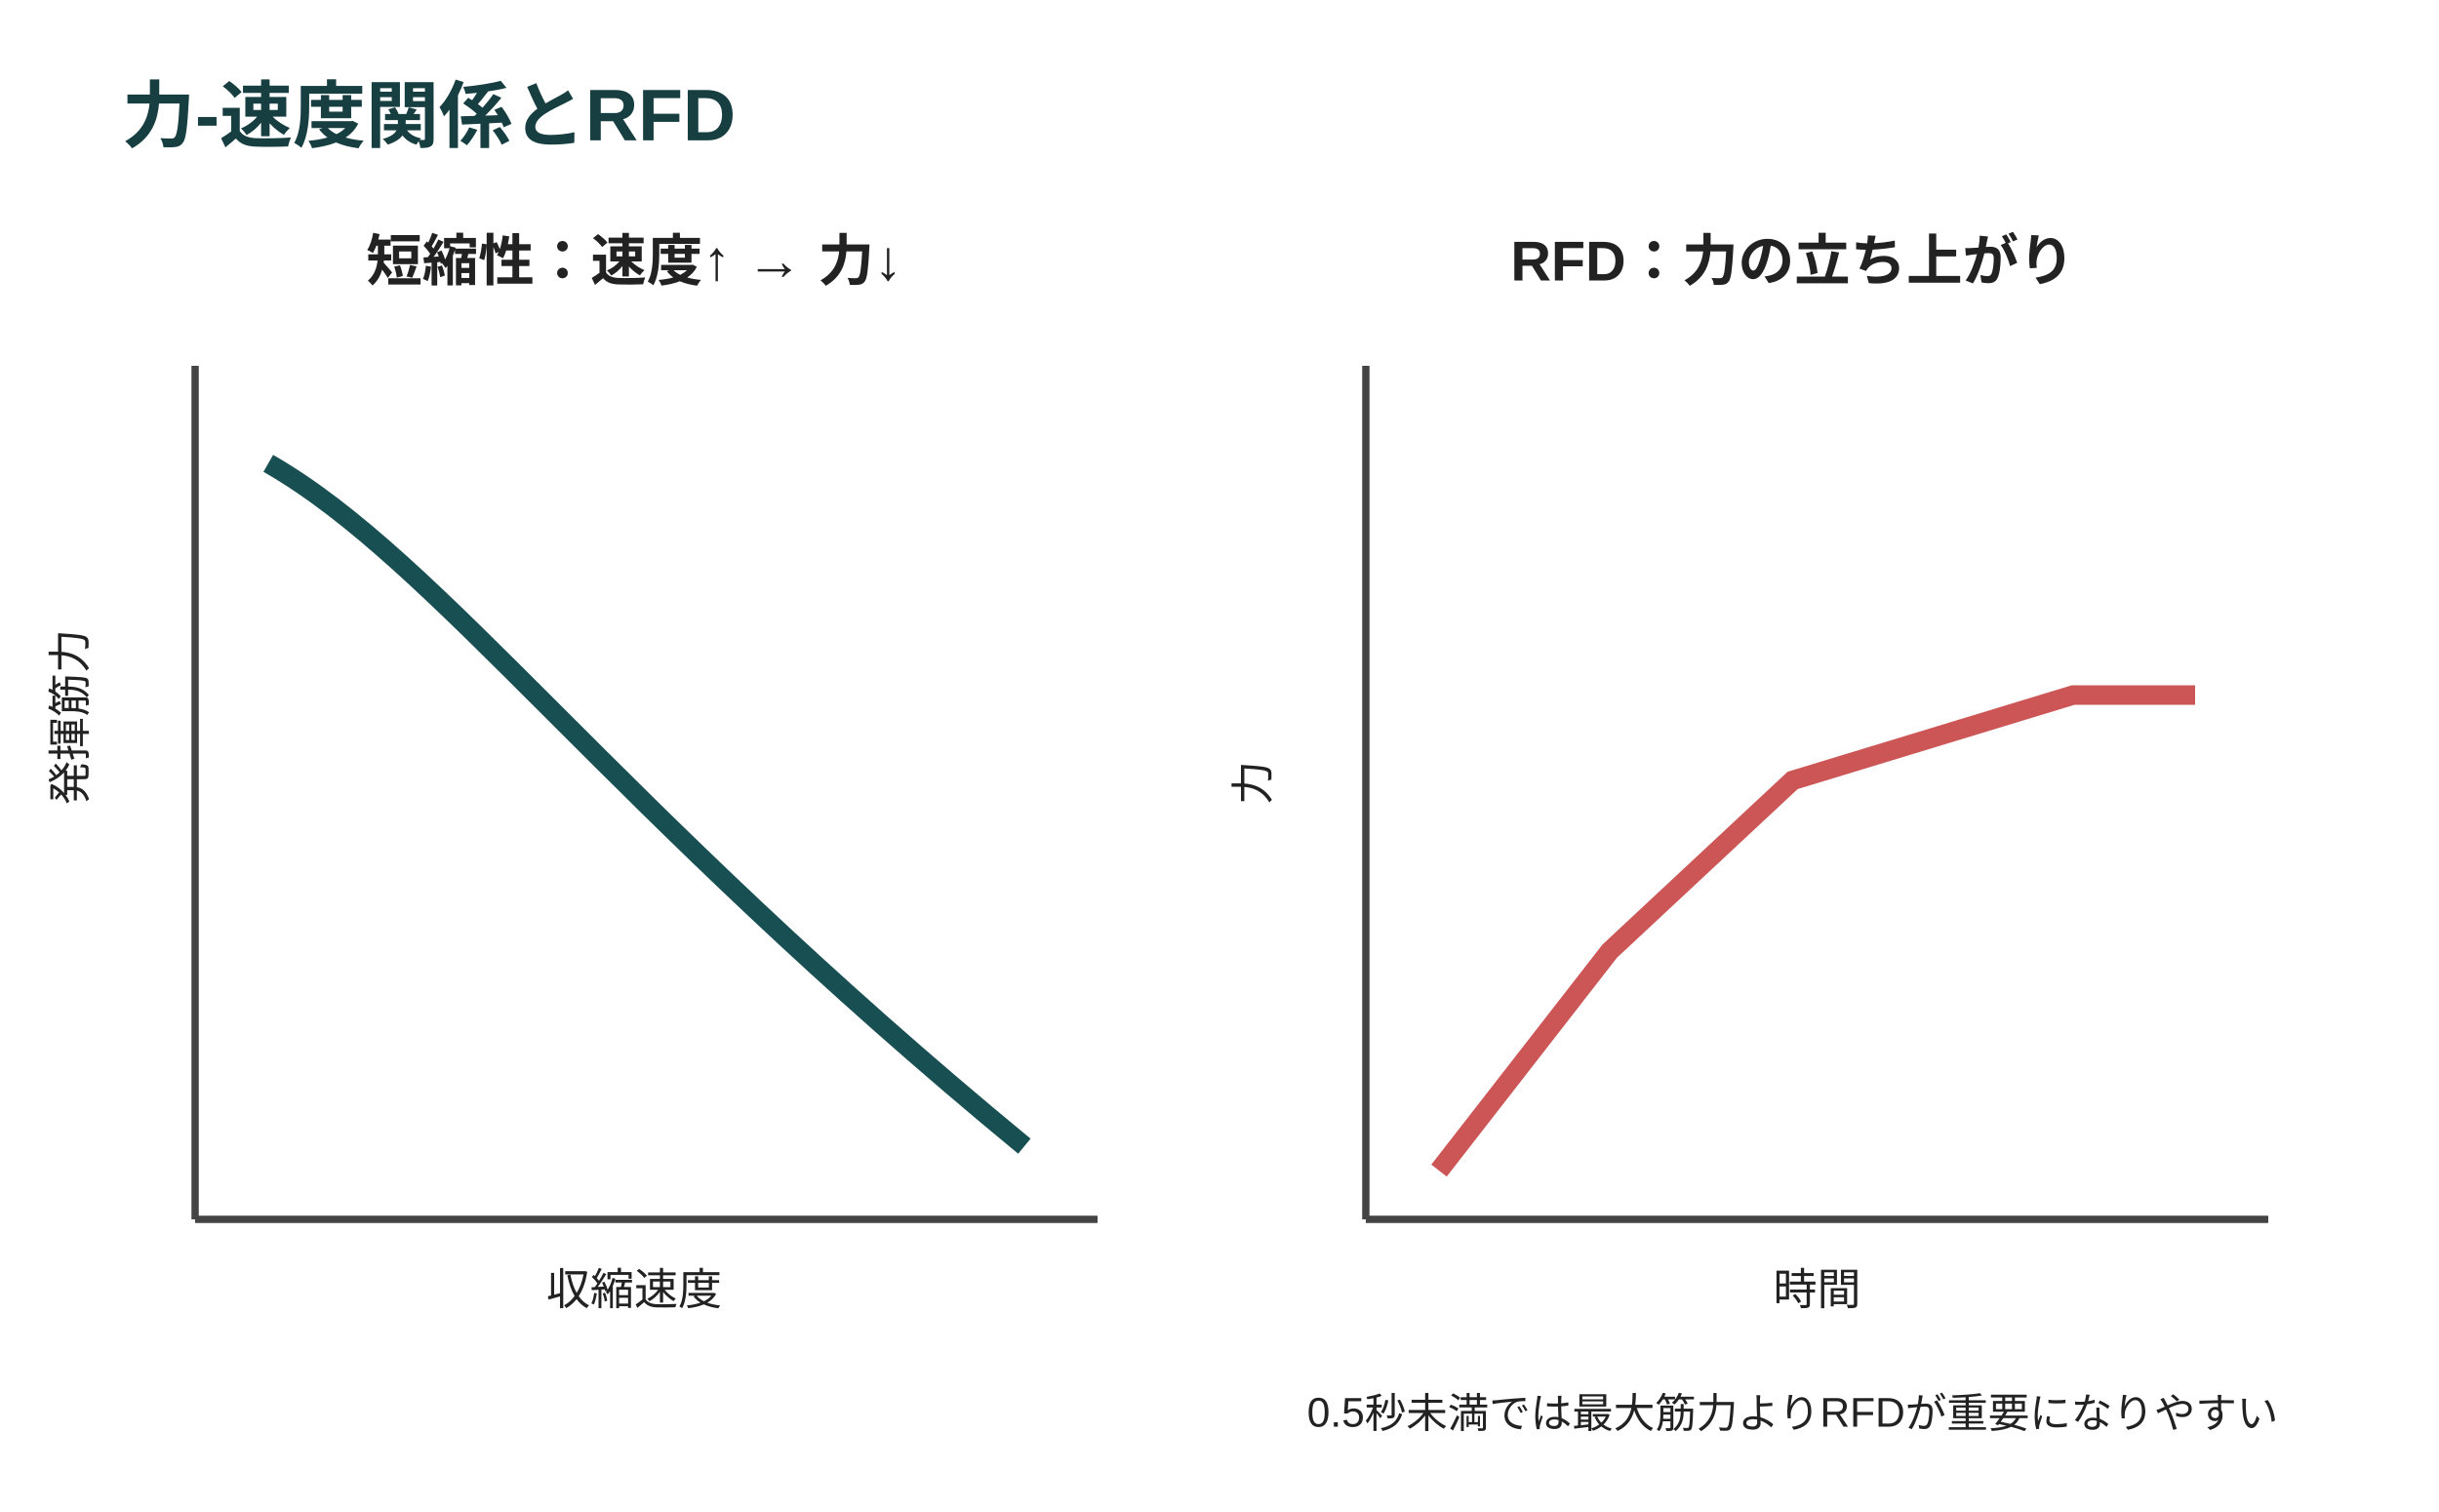
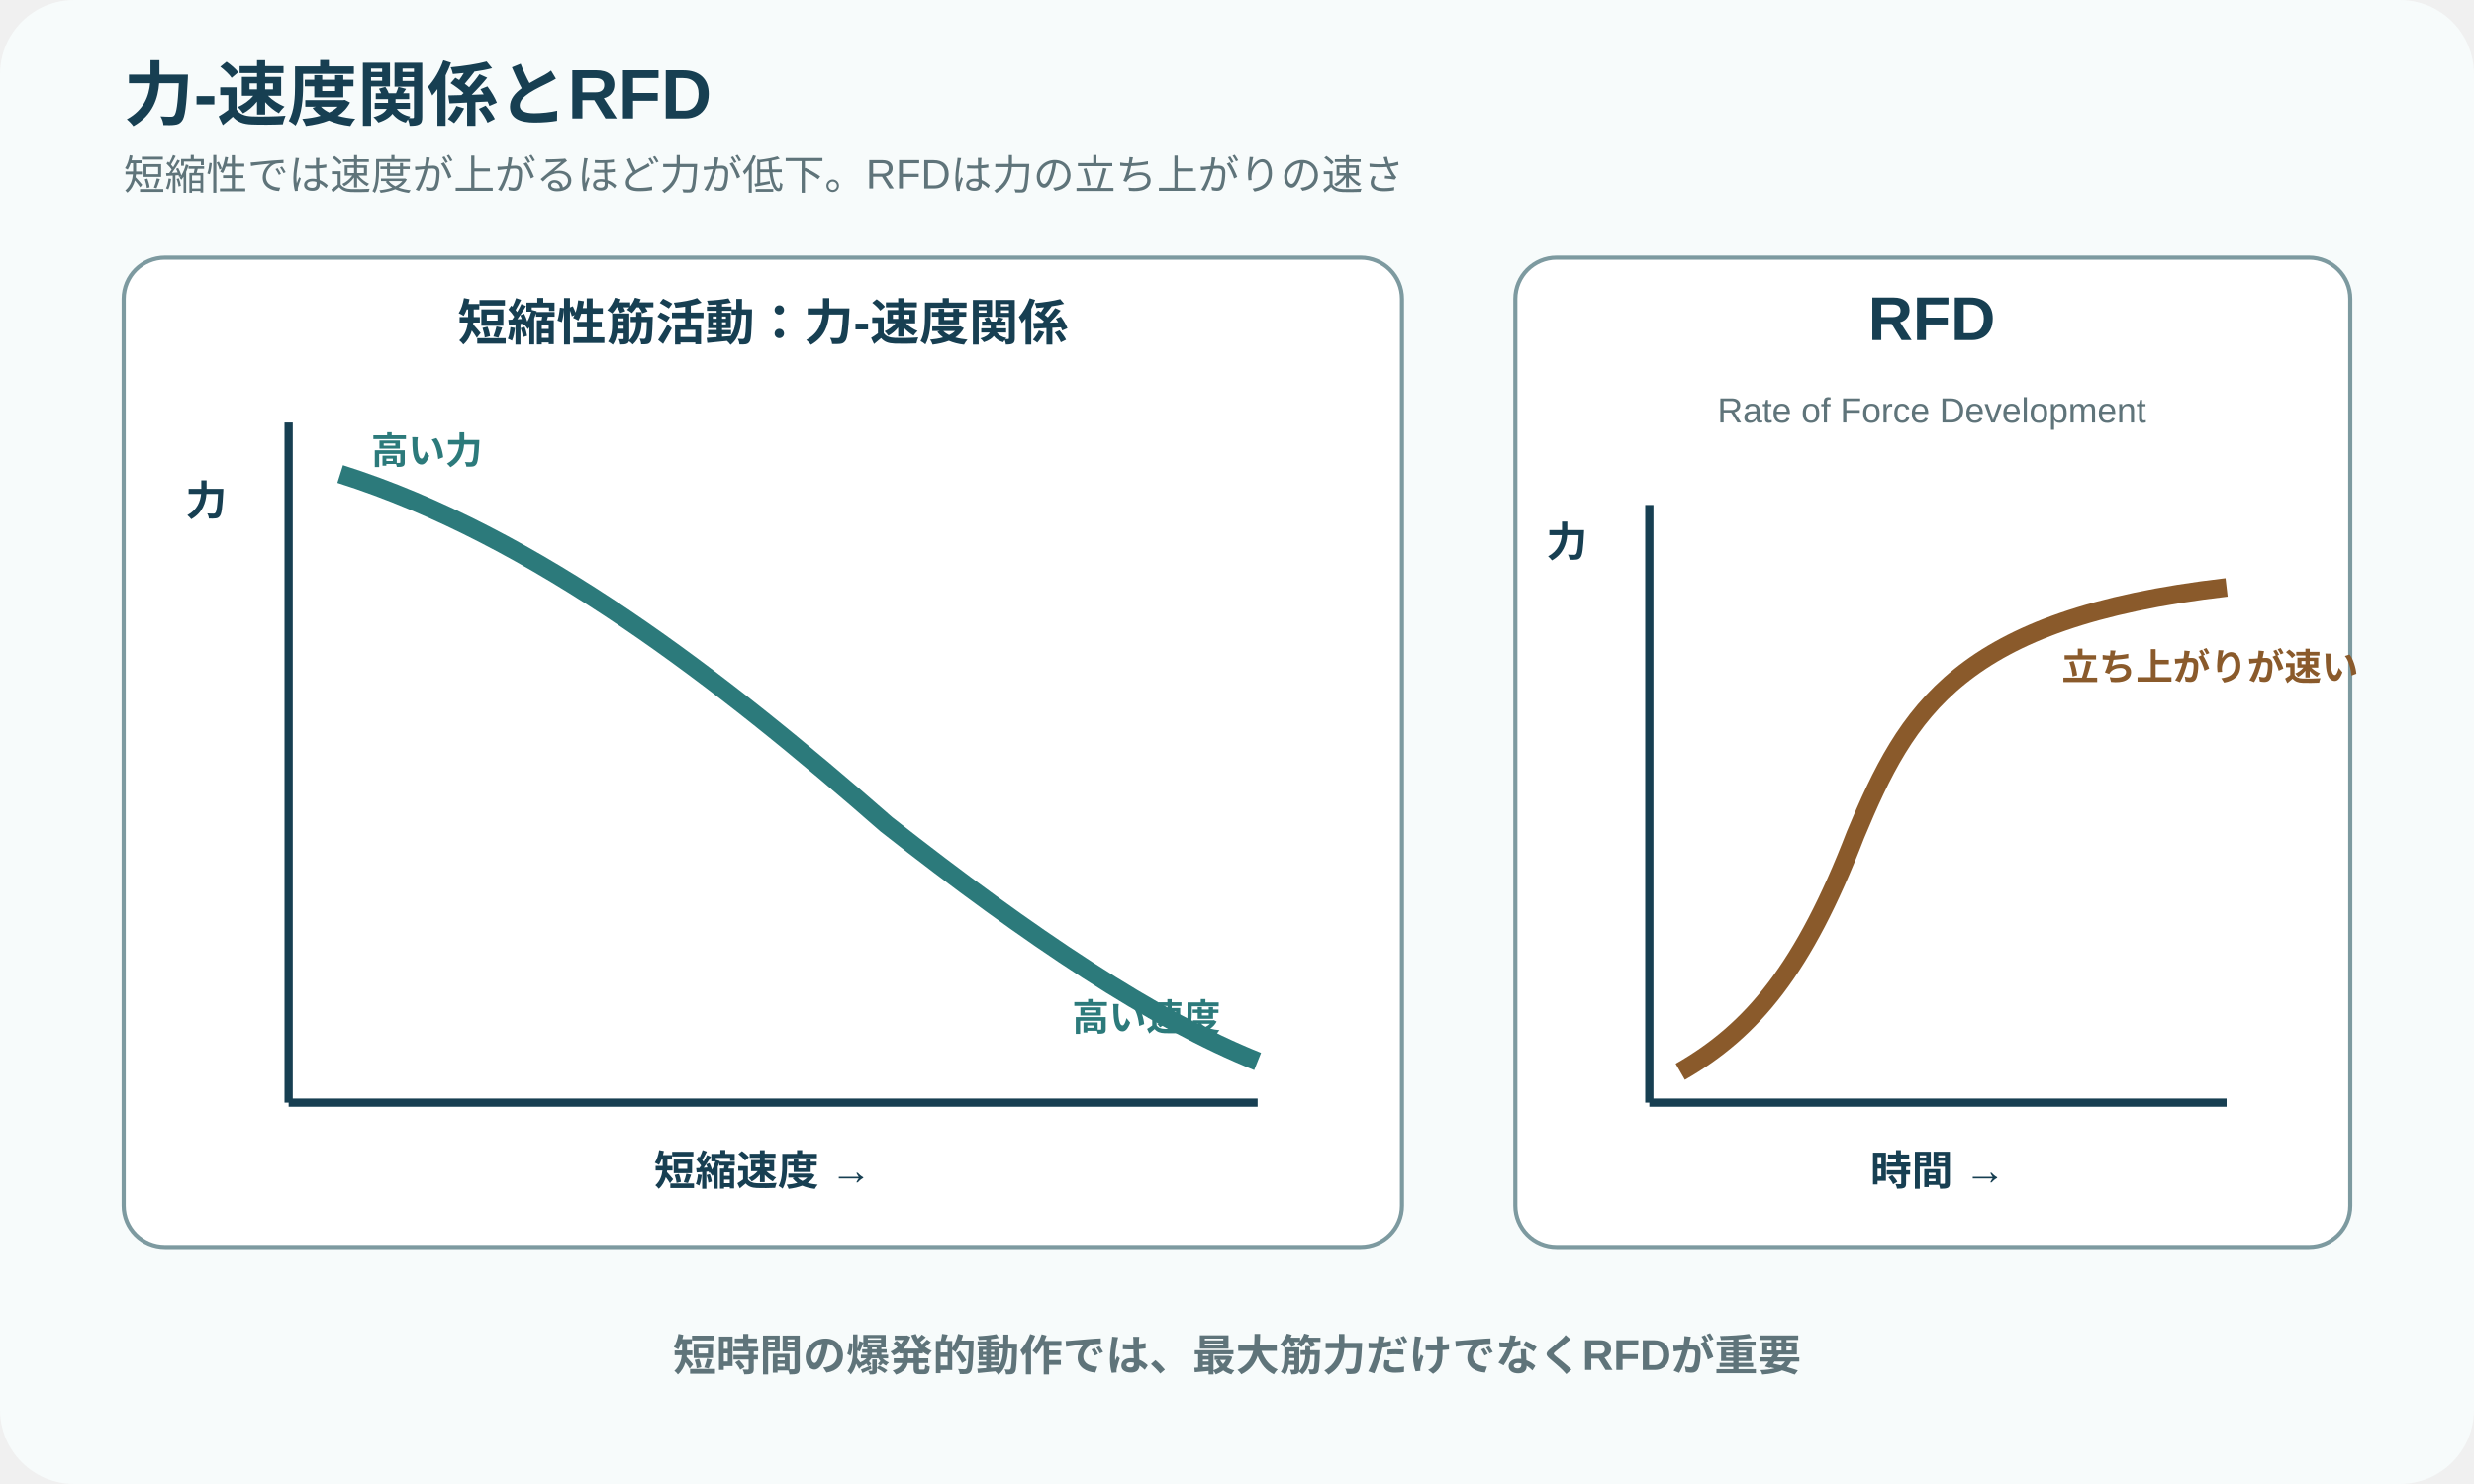
- <svg xmlns="http://www.w3.org/2000/svg" width="1000" height="620" viewBox="0 0 1000 620">
-   <rect width="1000" height="620" fill="#fff" />
-   <text x="50" y="58" font-family="Arial, 'Noto Sans JP', sans-serif" font-size="30" font-weight="700" fill="#173f42">力-速度関係とRFD</text>
-   <g font-family="Arial, 'Noto Sans JP', sans-serif" fill="#222">
-     <text x="260" y="115" text-anchor="middle" font-size="23" font-weight="700">短縮性：速度↑ → 力↓</text>
-     <line x1="80" y1="500" x2="450" y2="500" stroke="#444" stroke-width="3" />
-     <line x1="80" y1="500" x2="80" y2="150" stroke="#444" stroke-width="3" />
-     <path d="M110 190 C180 230 250 330 420 470" fill="none" stroke="#174f52" stroke-width="8" />
-     <text x="260" y="535" text-anchor="middle" font-size="18">収縮速度</text>
-     <text x="35" y="330" transform="rotate(-90 35 330)" font-size="18">発揮筋力</text>
-     <text x="735" y="115" text-anchor="middle" font-size="23" font-weight="700">RFD：力の立ち上がり</text>
-     <line x1="560" y1="500" x2="930" y2="500" stroke="#444" stroke-width="3" />
-     <line x1="560" y1="500" x2="560" y2="150" stroke="#444" stroke-width="3" />
-     <path d="M590 480 L660 390 L735 320 L850 285 L900 285" fill="none" stroke="#c55" stroke-width="8" />
-     <text x="745" y="535" text-anchor="middle" font-size="18">時間</text>
-     <text x="520" y="330" transform="rotate(-90 520 330)" font-size="18">力</text>
-     <text x="735" y="585" text-anchor="middle" font-size="17">0.5秒未満では最大筋力よりRFDが重要になりやすい</text>
-   </g>
+ <svg xmlns="http://www.w3.org/2000/svg" viewBox="0 0 1200 720">
+   <rect width="1200" height="720" rx="36" fill="#f7fbfb" />
+   <text x="60" y="58" font-family="'Noto Sans JP','Hiragino Sans','Yu Gothic',Arial,sans-serif" font-size="34" font-weight="700" fill="#173f52">力-速度関係とRFD</text>
+   <text x="60" y="92" font-family="'Noto Sans JP','Hiragino Sans','Yu Gothic',Arial,sans-serif" font-size="20" fill="#5f747a">短縮性では速度が上がるほど力が低下。RFDは力の立ち上がりの速さ</text>
+   <rect x="60" y="125" width="620" height="480" rx="20" fill="#ffffff" stroke="#7d9aa0" stroke-width="2" />
+   <text x="370" y="165" text-anchor="middle" font-family="'Noto Sans JP','Hiragino Sans','Yu Gothic',Arial,sans-serif" font-size="24" font-weight="700" fill="#173f52">短縮性筋活動：力-速度関係</text>
+   <line x1="140" y1="535" x2="610" y2="535" stroke="#173f52" stroke-width="4" />
+   <line x1="140" y1="535" x2="140" y2="205" stroke="#173f52" stroke-width="4" />
+   <text x="370" y="575" text-anchor="middle" font-family="'Noto Sans JP','Hiragino Sans','Yu Gothic',Arial,sans-serif" font-size="20" font-weight="700" fill="#173f52">短縮速度 →</text>
+   <text x="100" y="250" text-anchor="middle" font-family="'Noto Sans JP','Hiragino Sans','Yu Gothic',Arial,sans-serif" font-size="20" font-weight="700" fill="#173f52">力</text>
+   <path d="M165 230 C260 260 350 330 430 400 C500 455 560 495 610 515" fill="none" stroke="#2c7a7b" stroke-width="9" />
+   <text x="180" y="225" text-anchor="start" font-family="'Noto Sans JP','Hiragino Sans','Yu Gothic',Arial,sans-serif" font-size="18" font-weight="700" fill="#2c7a7b">高い力</text>
+   <text x="520" y="500" text-anchor="start" font-family="'Noto Sans JP','Hiragino Sans','Yu Gothic',Arial,sans-serif" font-size="18" font-weight="700" fill="#2c7a7b">高い速度</text>
+   <rect x="735" y="125" width="405" height="480" rx="20" fill="#ffffff" stroke="#7d9aa0" stroke-width="2" />
+   <text x="937" y="165" text-anchor="middle" font-family="'Noto Sans JP','Hiragino Sans','Yu Gothic',Arial,sans-serif" font-size="30" font-weight="700" fill="#173f52">RFD</text>
+   <text x="937" y="205" text-anchor="middle" font-family="'Noto Sans JP','Hiragino Sans','Yu Gothic',Arial,sans-serif" font-size="17" font-weight="500" fill="#5f747a">Rate of Force Development</text>
+   <line x1="800" y1="535" x2="1080" y2="535" stroke="#173f52" stroke-width="4" />
+   <line x1="800" y1="535" x2="800" y2="245" stroke="#173f52" stroke-width="4" />
+   <text x="940" y="575" text-anchor="middle" font-family="'Noto Sans JP','Hiragino Sans','Yu Gothic',Arial,sans-serif" font-size="20" font-weight="700" fill="#173f52">時間 →</text>
+   <text x="760" y="270" text-anchor="middle" font-family="'Noto Sans JP','Hiragino Sans','Yu Gothic',Arial,sans-serif" font-size="20" font-weight="700" fill="#173f52">力</text>
+   <path d="M815 520 C850 500 875 470 900 405 C925 345 950 300 1080 285" fill="none" stroke="#8a5a2b" stroke-width="9" />
+   <text x="1000" y="330" text-anchor="start" font-family="'Noto Sans JP','Hiragino Sans','Yu Gothic',Arial,sans-serif" font-size="18" font-weight="700" fill="#8a5a2b">立ち上がりが速い</text>
+   <text x="600" y="665" text-anchor="middle" font-family="'Noto Sans JP','Hiragino Sans','Yu Gothic',Arial,sans-serif" font-size="21" font-weight="700" fill="#5f747a">短時間の爆発的動作では、最大筋力だけでなくRFDが重要</text>
</svg>
